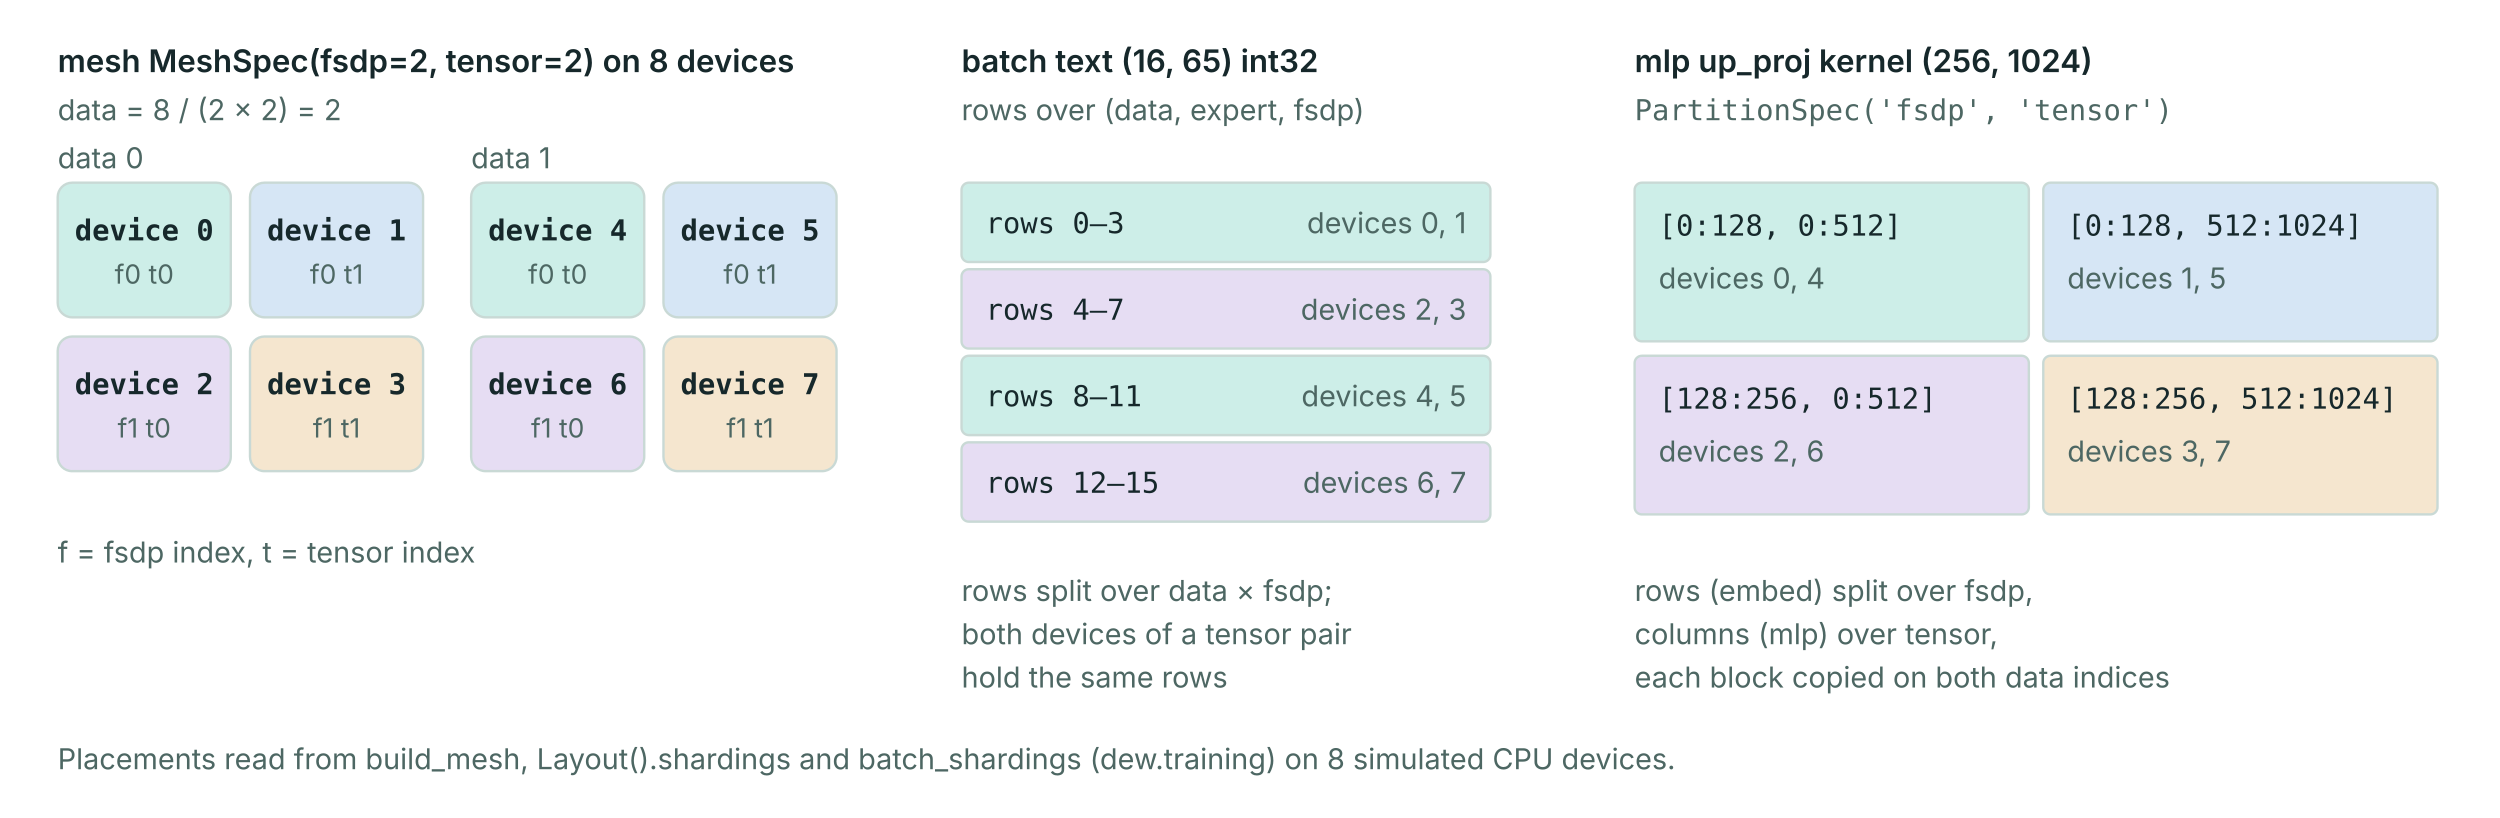
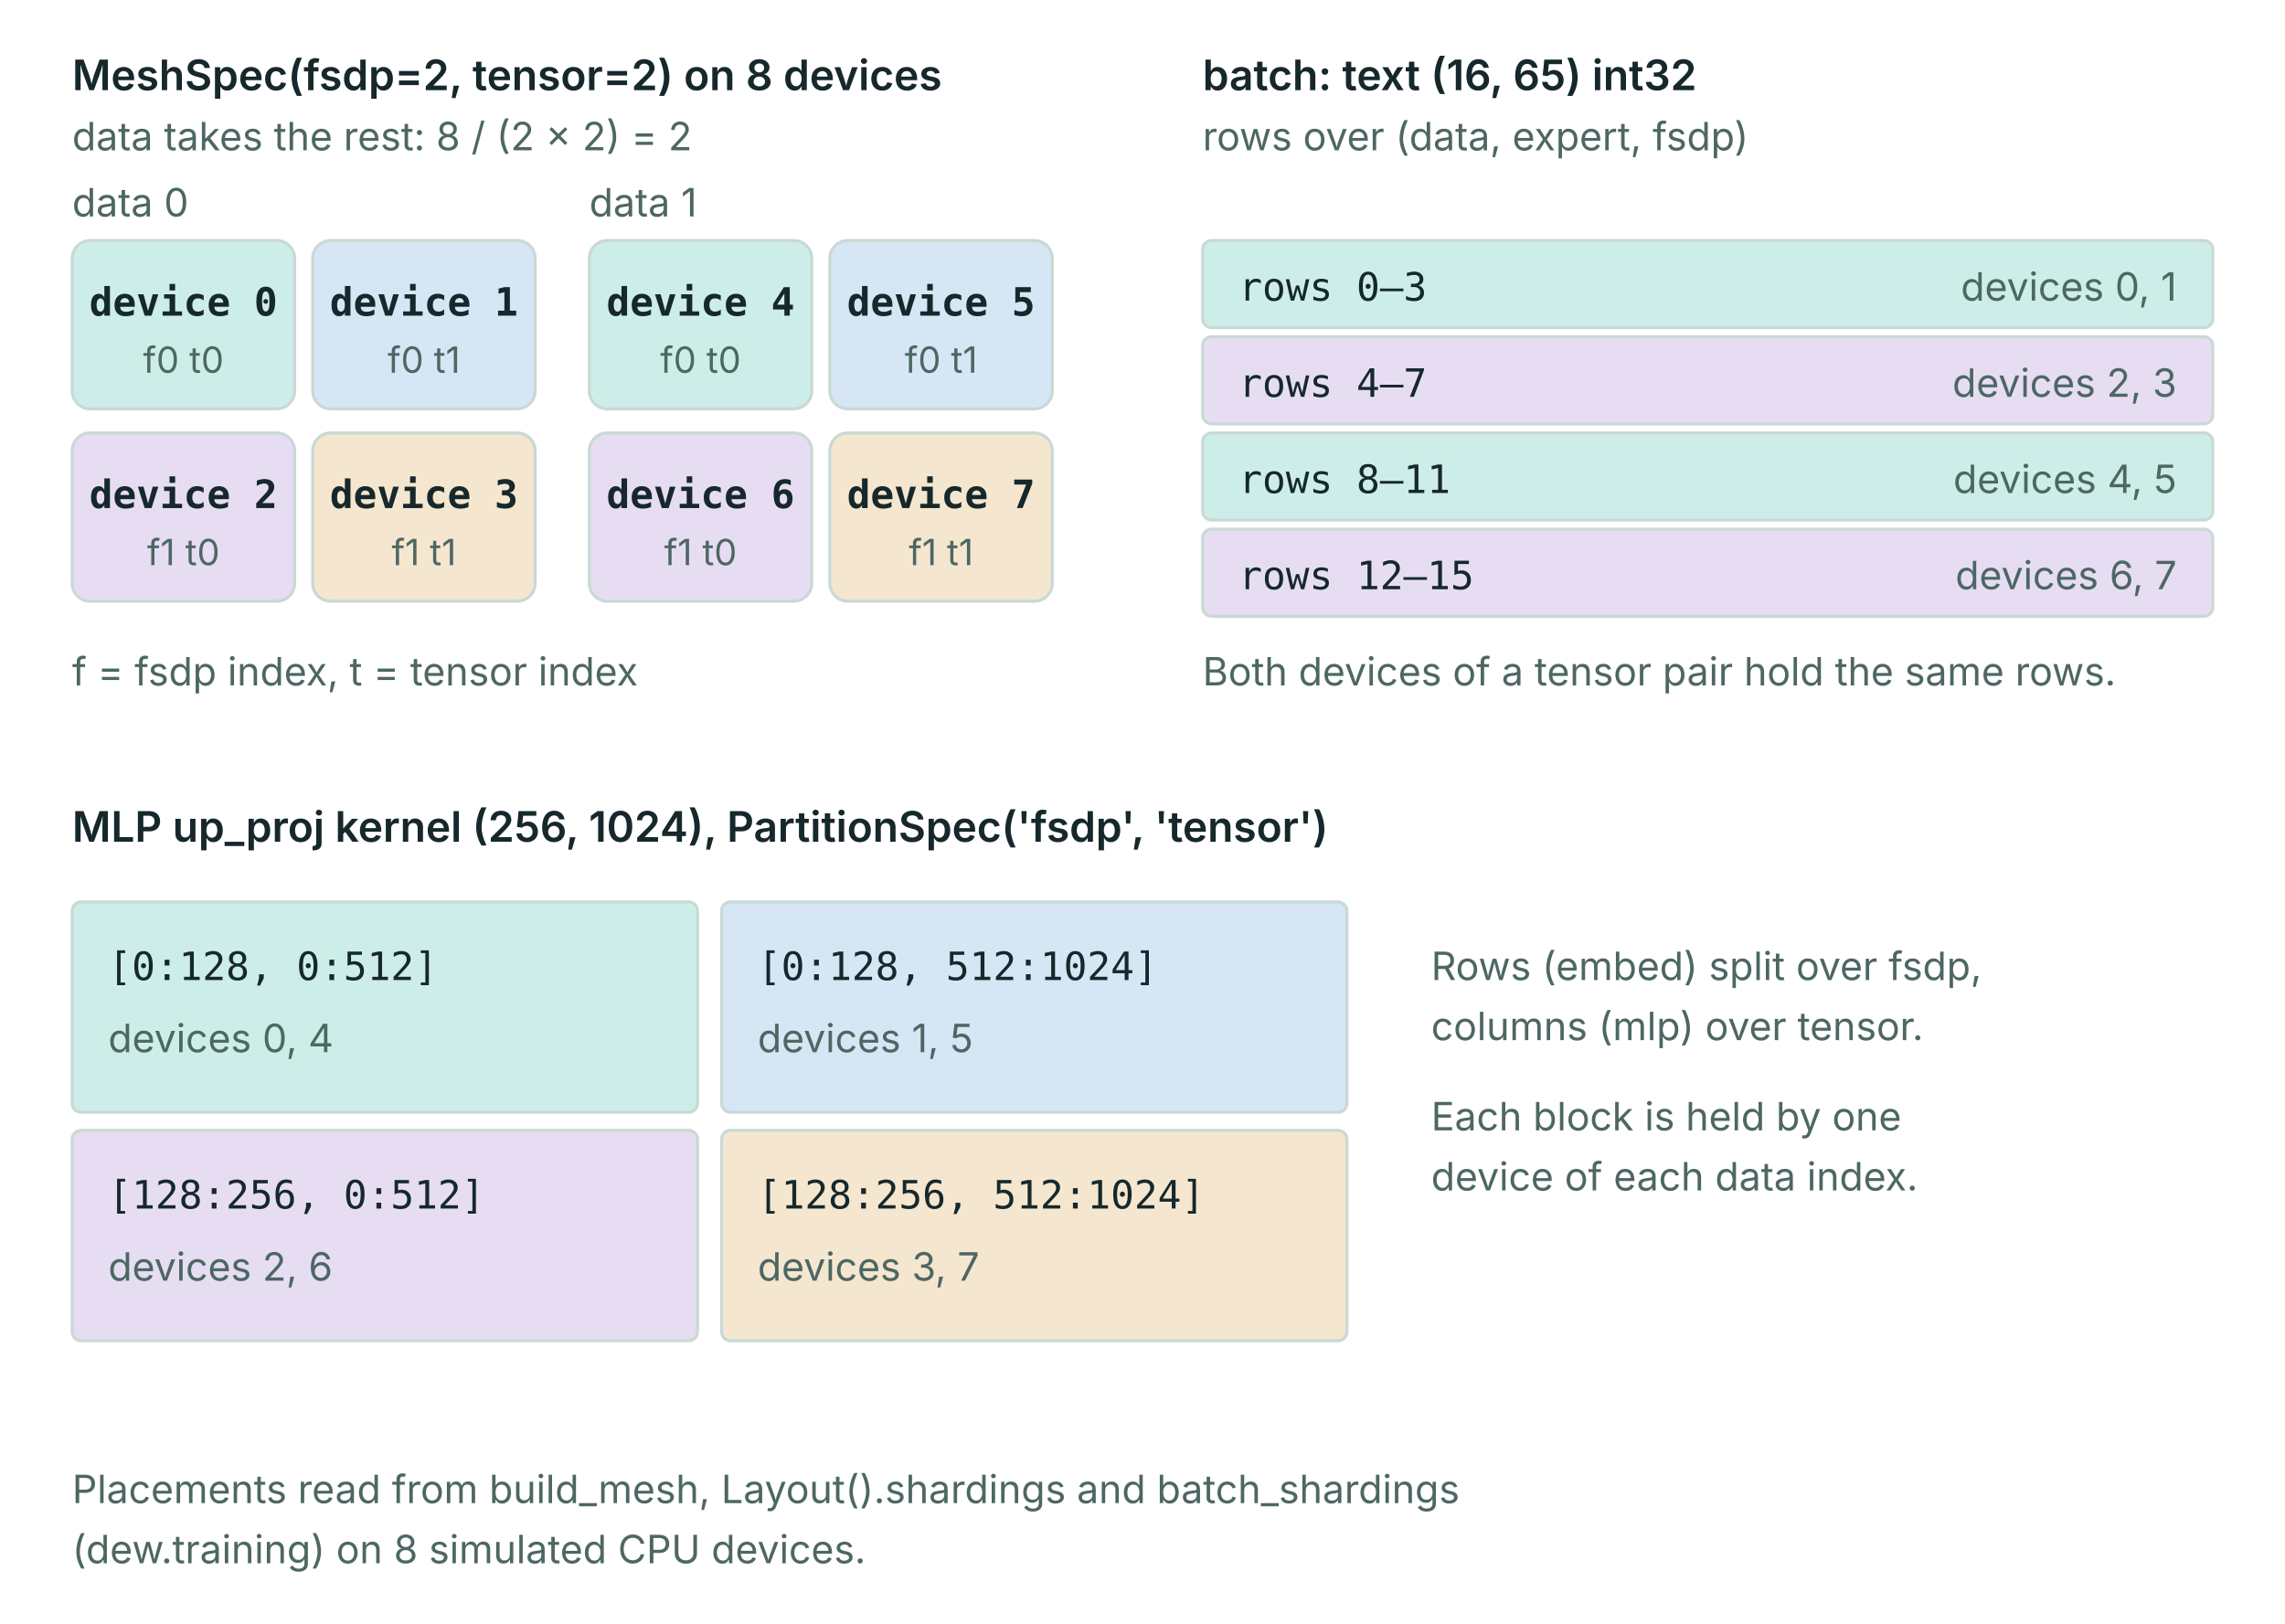
- <svg xmlns="http://www.w3.org/2000/svg" viewBox="0 0 1040 340" width="1040" height="340" role="img">
-   <text x="24" y="30" font-family="Geist, Inter, -apple-system, 'Segoe UI', Helvetica, Arial, sans-serif" font-size="13" font-weight="600" fill="#16282b" text-anchor="start">mesh  MeshSpec(fsdp=2, tensor=2) on 8 devices</text>
-   <text x="24" y="50" font-family="Geist, Inter, -apple-system, 'Segoe UI', Helvetica, Arial, sans-serif" font-size="12" font-weight="400" fill="#4d6763" text-anchor="start">data = 8 / (2 × 2) = 2</text>
-   <text x="24" y="70" font-family="Geist, Inter, -apple-system, 'Segoe UI', Helvetica, Arial, sans-serif" font-size="12" font-weight="400" fill="#4d6763" text-anchor="start">data 0</text>
-   <rect x="24" y="76" width="72" height="56" rx="6" fill="#cdeee8" stroke="#c9d9d5" stroke-width="1" />
-   <text x="60" y="100" font-family="'Geist Mono', 'JetBrains Mono', ui-monospace, Menlo, Consolas, monospace" font-size="12" font-weight="600" fill="#16282b" text-anchor="middle">device 0</text>
-   <text x="60" y="118" font-family="Geist, Inter, -apple-system, 'Segoe UI', Helvetica, Arial, sans-serif" font-size="11" font-weight="400" fill="#4d6763" text-anchor="middle">f0 t0</text>
-   <rect x="104" y="76" width="72" height="56" rx="6" fill="#d6e6f5" stroke="#c9d9d5" stroke-width="1" />
-   <text x="140" y="100" font-family="'Geist Mono', 'JetBrains Mono', ui-monospace, Menlo, Consolas, monospace" font-size="12" font-weight="600" fill="#16282b" text-anchor="middle">device 1</text>
-   <text x="140" y="118" font-family="Geist, Inter, -apple-system, 'Segoe UI', Helvetica, Arial, sans-serif" font-size="11" font-weight="400" fill="#4d6763" text-anchor="middle">f0 t1</text>
-   <rect x="24" y="140" width="72" height="56" rx="6" fill="#e6ddf3" stroke="#c9d9d5" stroke-width="1" />
-   <text x="60" y="164" font-family="'Geist Mono', 'JetBrains Mono', ui-monospace, Menlo, Consolas, monospace" font-size="12" font-weight="600" fill="#16282b" text-anchor="middle">device 2</text>
-   <text x="60" y="182" font-family="Geist, Inter, -apple-system, 'Segoe UI', Helvetica, Arial, sans-serif" font-size="11" font-weight="400" fill="#4d6763" text-anchor="middle">f1 t0</text>
-   <rect x="104" y="140" width="72" height="56" rx="6" fill="#f5e6cf" stroke="#c9d9d5" stroke-width="1" />
-   <text x="140" y="164" font-family="'Geist Mono', 'JetBrains Mono', ui-monospace, Menlo, Consolas, monospace" font-size="12" font-weight="600" fill="#16282b" text-anchor="middle">device 3</text>
-   <text x="140" y="182" font-family="Geist, Inter, -apple-system, 'Segoe UI', Helvetica, Arial, sans-serif" font-size="11" font-weight="400" fill="#4d6763" text-anchor="middle">f1 t1</text>
-   <text x="196" y="70" font-family="Geist, Inter, -apple-system, 'Segoe UI', Helvetica, Arial, sans-serif" font-size="12" font-weight="400" fill="#4d6763" text-anchor="start">data 1</text>
-   <rect x="196" y="76" width="72" height="56" rx="6" fill="#cdeee8" stroke="#c9d9d5" stroke-width="1" />
-   <text x="232" y="100" font-family="'Geist Mono', 'JetBrains Mono', ui-monospace, Menlo, Consolas, monospace" font-size="12" font-weight="600" fill="#16282b" text-anchor="middle">device 4</text>
-   <text x="232" y="118" font-family="Geist, Inter, -apple-system, 'Segoe UI', Helvetica, Arial, sans-serif" font-size="11" font-weight="400" fill="#4d6763" text-anchor="middle">f0 t0</text>
-   <rect x="276" y="76" width="72" height="56" rx="6" fill="#d6e6f5" stroke="#c9d9d5" stroke-width="1" />
-   <text x="312" y="100" font-family="'Geist Mono', 'JetBrains Mono', ui-monospace, Menlo, Consolas, monospace" font-size="12" font-weight="600" fill="#16282b" text-anchor="middle">device 5</text>
-   <text x="312" y="118" font-family="Geist, Inter, -apple-system, 'Segoe UI', Helvetica, Arial, sans-serif" font-size="11" font-weight="400" fill="#4d6763" text-anchor="middle">f0 t1</text>
-   <rect x="196" y="140" width="72" height="56" rx="6" fill="#e6ddf3" stroke="#c9d9d5" stroke-width="1" />
-   <text x="232" y="164" font-family="'Geist Mono', 'JetBrains Mono', ui-monospace, Menlo, Consolas, monospace" font-size="12" font-weight="600" fill="#16282b" text-anchor="middle">device 6</text>
-   <text x="232" y="182" font-family="Geist, Inter, -apple-system, 'Segoe UI', Helvetica, Arial, sans-serif" font-size="11" font-weight="400" fill="#4d6763" text-anchor="middle">f1 t0</text>
-   <rect x="276" y="140" width="72" height="56" rx="6" fill="#f5e6cf" stroke="#c9d9d5" stroke-width="1" />
-   <text x="312" y="164" font-family="'Geist Mono', 'JetBrains Mono', ui-monospace, Menlo, Consolas, monospace" font-size="12" font-weight="600" fill="#16282b" text-anchor="middle">device 7</text>
-   <text x="312" y="182" font-family="Geist, Inter, -apple-system, 'Segoe UI', Helvetica, Arial, sans-serif" font-size="11" font-weight="400" fill="#4d6763" text-anchor="middle">f1 t1</text>
-   <text x="24" y="234" font-family="Geist, Inter, -apple-system, 'Segoe UI', Helvetica, Arial, sans-serif" font-size="12" font-weight="400" fill="#4d6763" text-anchor="start">f = fsdp index, t = tensor index</text>
-   <text x="400" y="30" font-family="Geist, Inter, -apple-system, 'Segoe UI', Helvetica, Arial, sans-serif" font-size="13" font-weight="600" fill="#16282b" text-anchor="start">batch  text (16, 65) int32</text>
-   <text x="400" y="50" font-family="Geist, Inter, -apple-system, 'Segoe UI', Helvetica, Arial, sans-serif" font-size="12" font-weight="400" fill="#4d6763" text-anchor="start">rows over (data, expert, fsdp)</text>
-   <rect x="400" y="76" width="220" height="33" rx="3" fill="#cdeee8" stroke="#c9d9d5" stroke-width="1" />
-   <text x="410" y="97" font-family="'Geist Mono', 'JetBrains Mono', ui-monospace, Menlo, Consolas, monospace" font-size="12" font-weight="400" fill="#16282b" text-anchor="start">rows 0–3</text>
-   <text x="610" y="97" font-family="Geist, Inter, -apple-system, 'Segoe UI', Helvetica, Arial, sans-serif" font-size="12" font-weight="400" fill="#4d6763" text-anchor="end">devices 0, 1</text>
-   <rect x="400" y="112" width="220" height="33" rx="3" fill="#e6ddf3" stroke="#c9d9d5" stroke-width="1" />
-   <text x="410" y="133" font-family="'Geist Mono', 'JetBrains Mono', ui-monospace, Menlo, Consolas, monospace" font-size="12" font-weight="400" fill="#16282b" text-anchor="start">rows 4–7</text>
-   <text x="610" y="133" font-family="Geist, Inter, -apple-system, 'Segoe UI', Helvetica, Arial, sans-serif" font-size="12" font-weight="400" fill="#4d6763" text-anchor="end">devices 2, 3</text>
-   <rect x="400" y="148" width="220" height="33" rx="3" fill="#cdeee8" stroke="#c9d9d5" stroke-width="1" />
-   <text x="410" y="169" font-family="'Geist Mono', 'JetBrains Mono', ui-monospace, Menlo, Consolas, monospace" font-size="12" font-weight="400" fill="#16282b" text-anchor="start">rows 8–11</text>
-   <text x="610" y="169" font-family="Geist, Inter, -apple-system, 'Segoe UI', Helvetica, Arial, sans-serif" font-size="12" font-weight="400" fill="#4d6763" text-anchor="end">devices 4, 5</text>
-   <rect x="400" y="184" width="220" height="33" rx="3" fill="#e6ddf3" stroke="#c9d9d5" stroke-width="1" />
-   <text x="410" y="205" font-family="'Geist Mono', 'JetBrains Mono', ui-monospace, Menlo, Consolas, monospace" font-size="12" font-weight="400" fill="#16282b" text-anchor="start">rows 12–15</text>
-   <text x="610" y="205" font-family="Geist, Inter, -apple-system, 'Segoe UI', Helvetica, Arial, sans-serif" font-size="12" font-weight="400" fill="#4d6763" text-anchor="end">devices 6, 7</text>
-   <text x="680" y="30" font-family="Geist, Inter, -apple-system, 'Segoe UI', Helvetica, Arial, sans-serif" font-size="13" font-weight="600" fill="#16282b" text-anchor="start">mlp up_proj kernel (256, 1024)</text>
-   <text x="680" y="50" font-family="'Geist Mono', 'JetBrains Mono', ui-monospace, Menlo, Consolas, monospace" font-size="12" font-weight="400" fill="#4d6763" text-anchor="start">PartitionSpec('fsdp', 'tensor')</text>
-   <rect x="680" y="76" width="164" height="66" rx="3" fill="#cdeee8" stroke="#c9d9d5" stroke-width="1" />
-   <text x="690" y="98" font-family="'Geist Mono', 'JetBrains Mono', ui-monospace, Menlo, Consolas, monospace" font-size="12" font-weight="400" fill="#16282b" text-anchor="start">[0:128, 0:512]</text>
-   <text x="690" y="120" font-family="Geist, Inter, -apple-system, 'Segoe UI', Helvetica, Arial, sans-serif" font-size="12" font-weight="400" fill="#4d6763" text-anchor="start">devices 0, 4</text>
-   <rect x="850" y="76" width="164" height="66" rx="3" fill="#d6e6f5" stroke="#c9d9d5" stroke-width="1" />
-   <text x="860" y="98" font-family="'Geist Mono', 'JetBrains Mono', ui-monospace, Menlo, Consolas, monospace" font-size="12" font-weight="400" fill="#16282b" text-anchor="start">[0:128, 512:1024]</text>
-   <text x="860" y="120" font-family="Geist, Inter, -apple-system, 'Segoe UI', Helvetica, Arial, sans-serif" font-size="12" font-weight="400" fill="#4d6763" text-anchor="start">devices 1, 5</text>
-   <rect x="680" y="148" width="164" height="66" rx="3" fill="#e6ddf3" stroke="#c9d9d5" stroke-width="1" />
-   <text x="690" y="170" font-family="'Geist Mono', 'JetBrains Mono', ui-monospace, Menlo, Consolas, monospace" font-size="12" font-weight="400" fill="#16282b" text-anchor="start">[128:256, 0:512]</text>
-   <text x="690" y="192" font-family="Geist, Inter, -apple-system, 'Segoe UI', Helvetica, Arial, sans-serif" font-size="12" font-weight="400" fill="#4d6763" text-anchor="start">devices 2, 6</text>
-   <rect x="850" y="148" width="164" height="66" rx="3" fill="#f5e6cf" stroke="#c9d9d5" stroke-width="1" />
-   <text x="860" y="170" font-family="'Geist Mono', 'JetBrains Mono', ui-monospace, Menlo, Consolas, monospace" font-size="12" font-weight="400" fill="#16282b" text-anchor="start">[128:256, 512:1024]</text>
-   <text x="860" y="192" font-family="Geist, Inter, -apple-system, 'Segoe UI', Helvetica, Arial, sans-serif" font-size="12" font-weight="400" fill="#4d6763" text-anchor="start">devices 3, 7</text>
-   <text x="680" y="250" font-family="Geist, Inter, -apple-system, 'Segoe UI', Helvetica, Arial, sans-serif" font-size="12" font-weight="400" fill="#4d6763" text-anchor="start">rows (embed) split over fsdp,</text>
-   <text x="680" y="268" font-family="Geist, Inter, -apple-system, 'Segoe UI', Helvetica, Arial, sans-serif" font-size="12" font-weight="400" fill="#4d6763" text-anchor="start">columns (mlp) over tensor,</text>
-   <text x="680" y="286" font-family="Geist, Inter, -apple-system, 'Segoe UI', Helvetica, Arial, sans-serif" font-size="12" font-weight="400" fill="#4d6763" text-anchor="start">each block copied on both data indices</text>
-   <text x="400" y="250" font-family="Geist, Inter, -apple-system, 'Segoe UI', Helvetica, Arial, sans-serif" font-size="12" font-weight="400" fill="#4d6763" text-anchor="start">rows split over data × fsdp;</text>
-   <text x="400" y="268" font-family="Geist, Inter, -apple-system, 'Segoe UI', Helvetica, Arial, sans-serif" font-size="12" font-weight="400" fill="#4d6763" text-anchor="start">both devices of a tensor pair</text>
-   <text x="400" y="286" font-family="Geist, Inter, -apple-system, 'Segoe UI', Helvetica, Arial, sans-serif" font-size="12" font-weight="400" fill="#4d6763" text-anchor="start">hold the same rows</text>
-   <text x="24" y="320" font-family="Geist, Inter, -apple-system, 'Segoe UI', Helvetica, Arial, sans-serif" font-size="12" font-weight="400" fill="#4d6763" text-anchor="start">Placements read from build_mesh, Layout().shardings and batch_shardings (dew.training) on 8 simulated CPU devices.</text>
+ <svg xmlns="http://www.w3.org/2000/svg" viewBox="0 0 760 540" width="760" height="540" role="img">
+   <text x="24" y="30" font-family="Geist, Inter, -apple-system, 'Segoe UI', Helvetica, Arial, sans-serif" font-size="14" font-weight="600" fill="#16282b" text-anchor="start">MeshSpec(fsdp=2, tensor=2) on 8 devices</text>
+   <text x="24" y="50" font-family="Geist, Inter, -apple-system, 'Segoe UI', Helvetica, Arial, sans-serif" font-size="13" font-weight="400" fill="#4d6763" text-anchor="start">data takes the rest: 8 / (2 × 2) = 2</text>
+   <text x="24" y="72" font-family="Geist, Inter, -apple-system, 'Segoe UI', Helvetica, Arial, sans-serif" font-size="13" font-weight="400" fill="#4d6763" text-anchor="start">data 0</text>
+   <rect x="24" y="80" width="74" height="56" rx="6" fill="#cdeee8" stroke="#c9d9d5" stroke-width="1" />
+   <text x="61" y="105" font-family="'Geist Mono', 'JetBrains Mono', ui-monospace, Menlo, Consolas, monospace" font-size="13" font-weight="600" fill="#16282b" text-anchor="middle">device 0</text>
+   <text x="61" y="124" font-family="Geist, Inter, -apple-system, 'Segoe UI', Helvetica, Arial, sans-serif" font-size="12" font-weight="400" fill="#4d6763" text-anchor="middle">f0 t0</text>
+   <rect x="104" y="80" width="74" height="56" rx="6" fill="#d6e6f5" stroke="#c9d9d5" stroke-width="1" />
+   <text x="141" y="105" font-family="'Geist Mono', 'JetBrains Mono', ui-monospace, Menlo, Consolas, monospace" font-size="13" font-weight="600" fill="#16282b" text-anchor="middle">device 1</text>
+   <text x="141" y="124" font-family="Geist, Inter, -apple-system, 'Segoe UI', Helvetica, Arial, sans-serif" font-size="12" font-weight="400" fill="#4d6763" text-anchor="middle">f0 t1</text>
+   <rect x="24" y="144" width="74" height="56" rx="6" fill="#e6ddf3" stroke="#c9d9d5" stroke-width="1" />
+   <text x="61" y="169" font-family="'Geist Mono', 'JetBrains Mono', ui-monospace, Menlo, Consolas, monospace" font-size="13" font-weight="600" fill="#16282b" text-anchor="middle">device 2</text>
+   <text x="61" y="188" font-family="Geist, Inter, -apple-system, 'Segoe UI', Helvetica, Arial, sans-serif" font-size="12" font-weight="400" fill="#4d6763" text-anchor="middle">f1 t0</text>
+   <rect x="104" y="144" width="74" height="56" rx="6" fill="#f5e6cf" stroke="#c9d9d5" stroke-width="1" />
+   <text x="141" y="169" font-family="'Geist Mono', 'JetBrains Mono', ui-monospace, Menlo, Consolas, monospace" font-size="13" font-weight="600" fill="#16282b" text-anchor="middle">device 3</text>
+   <text x="141" y="188" font-family="Geist, Inter, -apple-system, 'Segoe UI', Helvetica, Arial, sans-serif" font-size="12" font-weight="400" fill="#4d6763" text-anchor="middle">f1 t1</text>
+   <text x="196" y="72" font-family="Geist, Inter, -apple-system, 'Segoe UI', Helvetica, Arial, sans-serif" font-size="13" font-weight="400" fill="#4d6763" text-anchor="start">data 1</text>
+   <rect x="196" y="80" width="74" height="56" rx="6" fill="#cdeee8" stroke="#c9d9d5" stroke-width="1" />
+   <text x="233" y="105" font-family="'Geist Mono', 'JetBrains Mono', ui-monospace, Menlo, Consolas, monospace" font-size="13" font-weight="600" fill="#16282b" text-anchor="middle">device 4</text>
+   <text x="233" y="124" font-family="Geist, Inter, -apple-system, 'Segoe UI', Helvetica, Arial, sans-serif" font-size="12" font-weight="400" fill="#4d6763" text-anchor="middle">f0 t0</text>
+   <rect x="276" y="80" width="74" height="56" rx="6" fill="#d6e6f5" stroke="#c9d9d5" stroke-width="1" />
+   <text x="313" y="105" font-family="'Geist Mono', 'JetBrains Mono', ui-monospace, Menlo, Consolas, monospace" font-size="13" font-weight="600" fill="#16282b" text-anchor="middle">device 5</text>
+   <text x="313" y="124" font-family="Geist, Inter, -apple-system, 'Segoe UI', Helvetica, Arial, sans-serif" font-size="12" font-weight="400" fill="#4d6763" text-anchor="middle">f0 t1</text>
+   <rect x="196" y="144" width="74" height="56" rx="6" fill="#e6ddf3" stroke="#c9d9d5" stroke-width="1" />
+   <text x="233" y="169" font-family="'Geist Mono', 'JetBrains Mono', ui-monospace, Menlo, Consolas, monospace" font-size="13" font-weight="600" fill="#16282b" text-anchor="middle">device 6</text>
+   <text x="233" y="188" font-family="Geist, Inter, -apple-system, 'Segoe UI', Helvetica, Arial, sans-serif" font-size="12" font-weight="400" fill="#4d6763" text-anchor="middle">f1 t0</text>
+   <rect x="276" y="144" width="74" height="56" rx="6" fill="#f5e6cf" stroke="#c9d9d5" stroke-width="1" />
+   <text x="313" y="169" font-family="'Geist Mono', 'JetBrains Mono', ui-monospace, Menlo, Consolas, monospace" font-size="13" font-weight="600" fill="#16282b" text-anchor="middle">device 7</text>
+   <text x="313" y="188" font-family="Geist, Inter, -apple-system, 'Segoe UI', Helvetica, Arial, sans-serif" font-size="12" font-weight="400" fill="#4d6763" text-anchor="middle">f1 t1</text>
+   <text x="24" y="228" font-family="Geist, Inter, -apple-system, 'Segoe UI', Helvetica, Arial, sans-serif" font-size="13" font-weight="400" fill="#4d6763" text-anchor="start">f = fsdp index, t = tensor index</text>
+   <text x="400" y="30" font-family="Geist, Inter, -apple-system, 'Segoe UI', Helvetica, Arial, sans-serif" font-size="14" font-weight="600" fill="#16282b" text-anchor="start">batch: text (16, 65) int32</text>
+   <text x="400" y="50" font-family="Geist, Inter, -apple-system, 'Segoe UI', Helvetica, Arial, sans-serif" font-size="13" font-weight="400" fill="#4d6763" text-anchor="start">rows over (data, expert, fsdp)</text>
+   <rect x="400" y="80" width="336" height="29" rx="3" fill="#cdeee8" stroke="#c9d9d5" stroke-width="1" />
+   <text x="412" y="100" font-family="'Geist Mono', 'JetBrains Mono', ui-monospace, Menlo, Consolas, monospace" font-size="13" font-weight="400" fill="#16282b" text-anchor="start">rows 0–3</text>
+   <text x="724" y="100" font-family="Geist, Inter, -apple-system, 'Segoe UI', Helvetica, Arial, sans-serif" font-size="13" font-weight="400" fill="#4d6763" text-anchor="end">devices 0, 1</text>
+   <rect x="400" y="112" width="336" height="29" rx="3" fill="#e6ddf3" stroke="#c9d9d5" stroke-width="1" />
+   <text x="412" y="132" font-family="'Geist Mono', 'JetBrains Mono', ui-monospace, Menlo, Consolas, monospace" font-size="13" font-weight="400" fill="#16282b" text-anchor="start">rows 4–7</text>
+   <text x="724" y="132" font-family="Geist, Inter, -apple-system, 'Segoe UI', Helvetica, Arial, sans-serif" font-size="13" font-weight="400" fill="#4d6763" text-anchor="end">devices 2, 3</text>
+   <rect x="400" y="144" width="336" height="29" rx="3" fill="#cdeee8" stroke="#c9d9d5" stroke-width="1" />
+   <text x="412" y="164" font-family="'Geist Mono', 'JetBrains Mono', ui-monospace, Menlo, Consolas, monospace" font-size="13" font-weight="400" fill="#16282b" text-anchor="start">rows 8–11</text>
+   <text x="724" y="164" font-family="Geist, Inter, -apple-system, 'Segoe UI', Helvetica, Arial, sans-serif" font-size="13" font-weight="400" fill="#4d6763" text-anchor="end">devices 4, 5</text>
+   <rect x="400" y="176" width="336" height="29" rx="3" fill="#e6ddf3" stroke="#c9d9d5" stroke-width="1" />
+   <text x="412" y="196" font-family="'Geist Mono', 'JetBrains Mono', ui-monospace, Menlo, Consolas, monospace" font-size="13" font-weight="400" fill="#16282b" text-anchor="start">rows 12–15</text>
+   <text x="724" y="196" font-family="Geist, Inter, -apple-system, 'Segoe UI', Helvetica, Arial, sans-serif" font-size="13" font-weight="400" fill="#4d6763" text-anchor="end">devices 6, 7</text>
+   <text x="400" y="228" font-family="Geist, Inter, -apple-system, 'Segoe UI', Helvetica, Arial, sans-serif" font-size="13" font-weight="400" fill="#4d6763" text-anchor="start">Both devices of a tensor pair hold the same rows.</text>
+   <text x="24" y="280" font-family="Geist, Inter, -apple-system, 'Segoe UI', Helvetica, Arial, sans-serif" font-size="14" font-weight="600" fill="#16282b" text-anchor="start">MLP up_proj kernel (256, 1024), PartitionSpec('fsdp', 'tensor')</text>
+   <rect x="24" y="300" width="208" height="70" rx="3" fill="#cdeee8" stroke="#c9d9d5" stroke-width="1" />
+   <text x="36" y="326" font-family="'Geist Mono', 'JetBrains Mono', ui-monospace, Menlo, Consolas, monospace" font-size="13" font-weight="400" fill="#16282b" text-anchor="start">[0:128, 0:512]</text>
+   <text x="36" y="350" font-family="Geist, Inter, -apple-system, 'Segoe UI', Helvetica, Arial, sans-serif" font-size="13" font-weight="400" fill="#4d6763" text-anchor="start">devices 0, 4</text>
+   <rect x="240" y="300" width="208" height="70" rx="3" fill="#d6e6f5" stroke="#c9d9d5" stroke-width="1" />
+   <text x="252" y="326" font-family="'Geist Mono', 'JetBrains Mono', ui-monospace, Menlo, Consolas, monospace" font-size="13" font-weight="400" fill="#16282b" text-anchor="start">[0:128, 512:1024]</text>
+   <text x="252" y="350" font-family="Geist, Inter, -apple-system, 'Segoe UI', Helvetica, Arial, sans-serif" font-size="13" font-weight="400" fill="#4d6763" text-anchor="start">devices 1, 5</text>
+   <rect x="24" y="376" width="208" height="70" rx="3" fill="#e6ddf3" stroke="#c9d9d5" stroke-width="1" />
+   <text x="36" y="402" font-family="'Geist Mono', 'JetBrains Mono', ui-monospace, Menlo, Consolas, monospace" font-size="13" font-weight="400" fill="#16282b" text-anchor="start">[128:256, 0:512]</text>
+   <text x="36" y="426" font-family="Geist, Inter, -apple-system, 'Segoe UI', Helvetica, Arial, sans-serif" font-size="13" font-weight="400" fill="#4d6763" text-anchor="start">devices 2, 6</text>
+   <rect x="240" y="376" width="208" height="70" rx="3" fill="#f5e6cf" stroke="#c9d9d5" stroke-width="1" />
+   <text x="252" y="402" font-family="'Geist Mono', 'JetBrains Mono', ui-monospace, Menlo, Consolas, monospace" font-size="13" font-weight="400" fill="#16282b" text-anchor="start">[128:256, 512:1024]</text>
+   <text x="252" y="426" font-family="Geist, Inter, -apple-system, 'Segoe UI', Helvetica, Arial, sans-serif" font-size="13" font-weight="400" fill="#4d6763" text-anchor="start">devices 3, 7</text>
+   <text x="476" y="326" font-family="Geist, Inter, -apple-system, 'Segoe UI', Helvetica, Arial, sans-serif" font-size="13" font-weight="400" fill="#4d6763" text-anchor="start">Rows (embed) split over fsdp,</text>
+   <text x="476" y="346" font-family="Geist, Inter, -apple-system, 'Segoe UI', Helvetica, Arial, sans-serif" font-size="13" font-weight="400" fill="#4d6763" text-anchor="start">columns (mlp) over tensor.</text>
+   <text x="476" y="376" font-family="Geist, Inter, -apple-system, 'Segoe UI', Helvetica, Arial, sans-serif" font-size="13" font-weight="400" fill="#4d6763" text-anchor="start">Each block is held by one</text>
+   <text x="476" y="396" font-family="Geist, Inter, -apple-system, 'Segoe UI', Helvetica, Arial, sans-serif" font-size="13" font-weight="400" fill="#4d6763" text-anchor="start">device of each data index.</text>
+   <text x="24" y="500" font-family="Geist, Inter, -apple-system, 'Segoe UI', Helvetica, Arial, sans-serif" font-size="13" font-weight="400" fill="#4d6763" text-anchor="start">Placements read from build_mesh, Layout().shardings and batch_shardings</text>
+   <text x="24" y="520" font-family="Geist, Inter, -apple-system, 'Segoe UI', Helvetica, Arial, sans-serif" font-size="13" font-weight="400" fill="#4d6763" text-anchor="start">(dew.training) on 8 simulated CPU devices.</text>
</svg>
